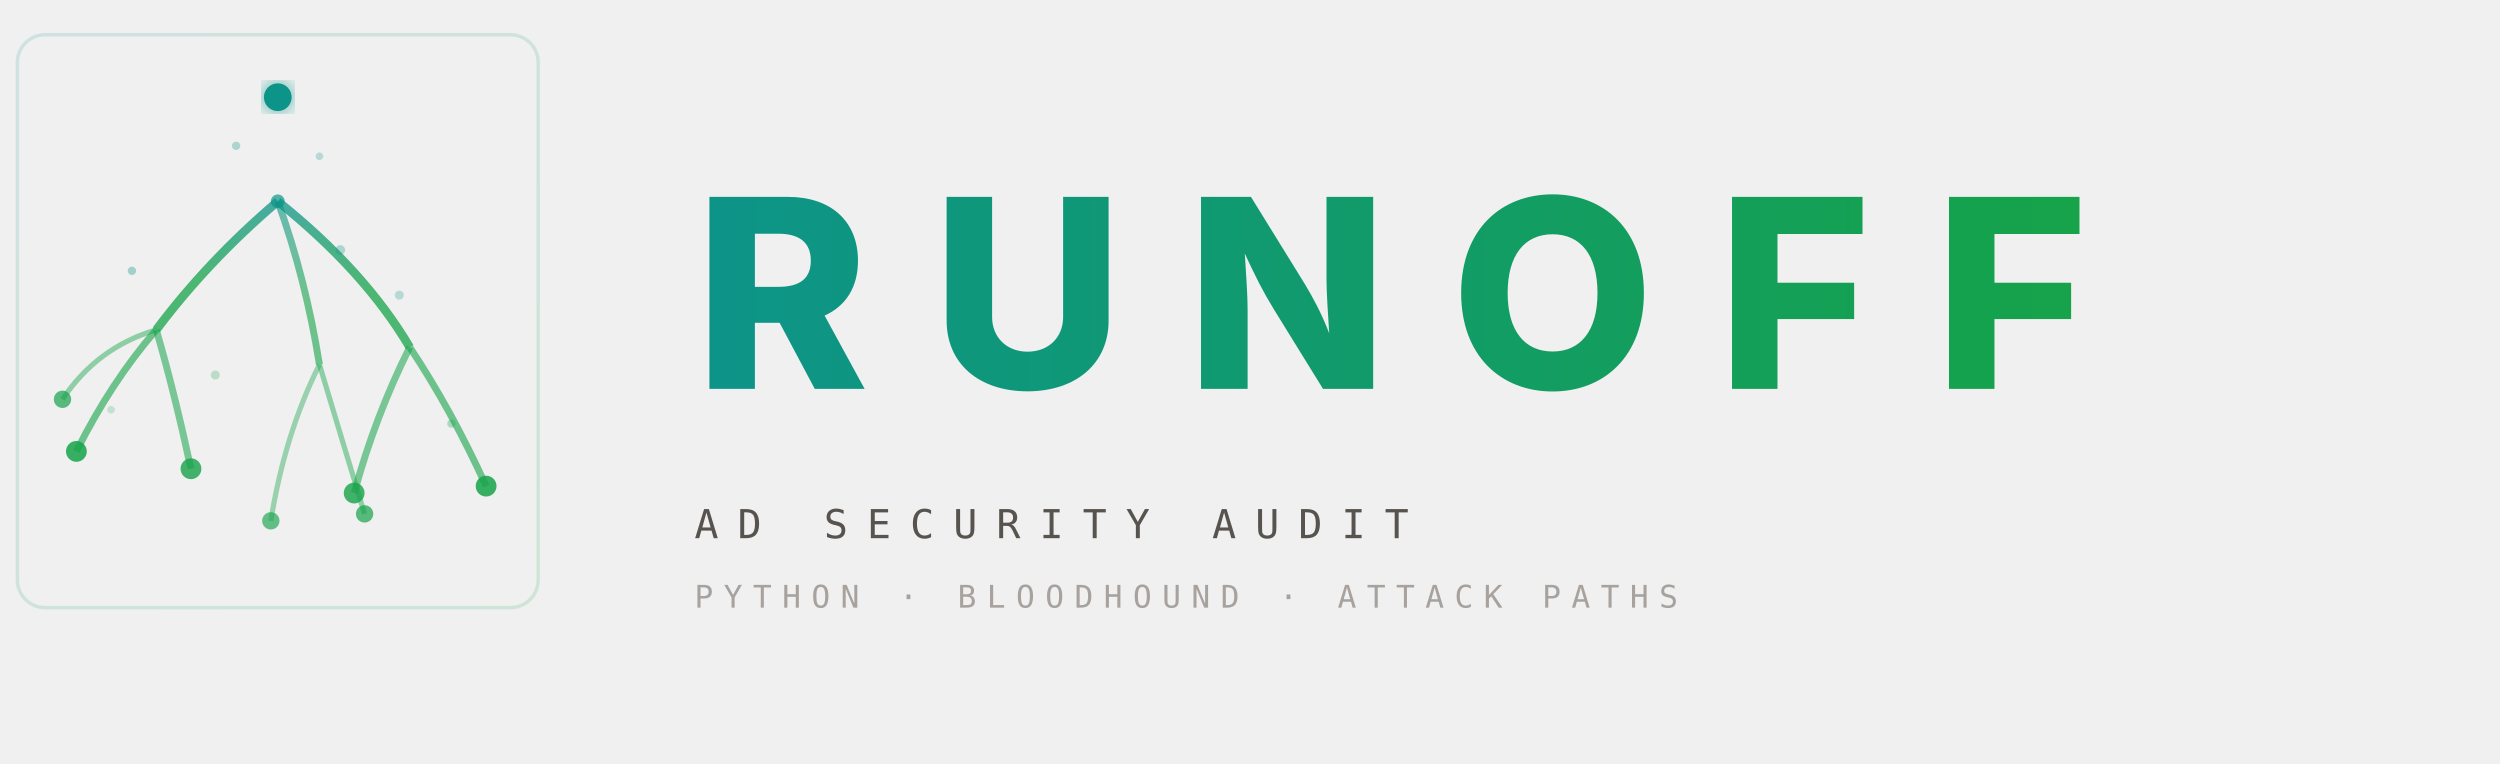
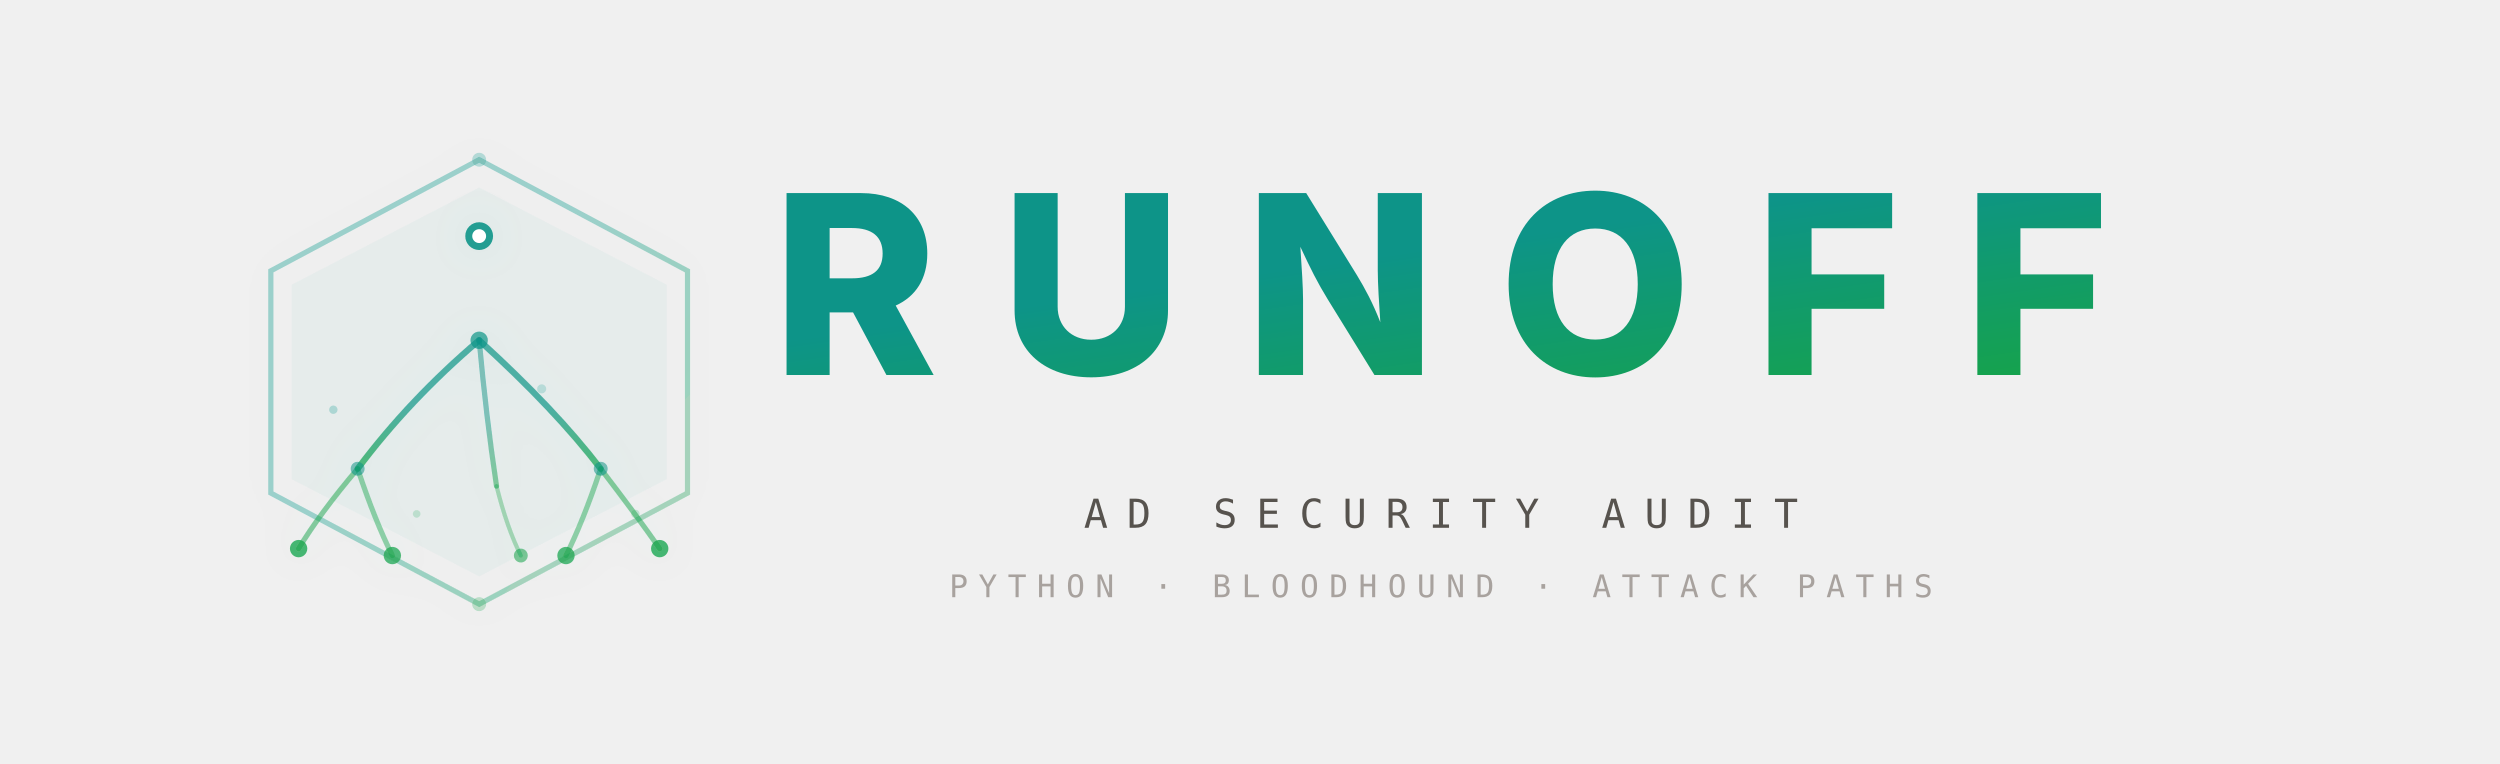
- <svg xmlns="http://www.w3.org/2000/svg" viewBox="0 0 720 220">
+ <svg xmlns="http://www.w3.org/2000/svg" viewBox="0 0 720 220" fill="none">
  <defs>
-     <linearGradient id="accentGrad" x1="0%" y1="0%" x2="100%" y2="100%">
-       <stop offset="0%" style="stop-color:#0d9488" />
-       <stop offset="100%" style="stop-color:#16a34a" />
+     <linearGradient id="g1" x1="0%" y1="0%" x2="100%" y2="100%">
+       <stop offset="0%" stop-color="#0d9488" />
+       <stop offset="40%" stop-color="#0d9488" />
+       <stop offset="100%" stop-color="#16a34a" />
    </linearGradient>
-     <linearGradient id="branchGrad1" x1="0%" y1="0%" x2="0%" y2="100%">
-       <stop offset="0%" style="stop-color:#0d9488" />
-       <stop offset="100%" style="stop-color:#16a34a" />
+     <linearGradient id="g2" x1="0%" y1="100%" x2="100%" y2="0%">
+       <stop offset="0%" stop-color="#16a34a" />
+       <stop offset="100%" stop-color="#0d9488" />
    </linearGradient>
-     <linearGradient id="branchGrad2" x1="0%" y1="0%" x2="0%" y2="100%">
-       <stop offset="0%" style="stop-color:#0d9488" />
-       <stop offset="60%" style="stop-color:#16a34a" />
-       <stop offset="100%" style="stop-color:#16a34a" />
+     <linearGradient id="g3" x1="0%" y1="0%" x2="0%" y2="100%">
+       <stop offset="0%" stop-color="#0d9488" />
+       <stop offset="50%" stop-color="#0d9488" />
+       <stop offset="100%" stop-color="#16a34a" />
    </linearGradient>
-     <linearGradient id="textGrad" x1="0%" y1="0%" x2="100%" y2="0%">
-       <stop offset="0%" style="stop-color:#0d9488" />
-       <stop offset="100%" style="stop-color:#16a34a" />
-     </linearGradient>
-     <filter id="glow">
-       <feGaussianBlur stdDeviation="3" result="blur" />
-       <feMerge>
-         <feMergeNode in="blur" />
-         <feMergeNode in="SourceGraphic" />
-       </feMerge>
+     <filter id="softglow" x="-30%" y="-30%" width="160%" height="160%">
+       <feGaussianBlur in="SourceAlpha" stdDeviation="6" result="blur" />
+       <feFlood flood-color="#0d9488" flood-opacity="0.1" result="color" />
+       <feComposite in="color" in2="blur" operator="in" result="shadow" />
+       <feComposite in="SourceGraphic" in2="shadow" operator="over" />
    </filter>
  </defs>
-   <circle cx="80" cy="28" r="4" fill="#0d9488" filter="url(#glow)" />
-   <line x1="80" y1="32" x2="80" y2="58" stroke="url(#branchGrad1)" stroke-width="2.5" opacity="0.85" />
-   <circle cx="80" cy="58" r="2" fill="#0d9488" opacity="0.7" />
-   <path d="M80,58 Q60,75 45,95" fill="none" stroke="url(#branchGrad2)" stroke-width="2.5" opacity="0.75" />
-   <path d="M45,95 Q32,110 22,130" fill="none" stroke="#16a34a" stroke-width="2" opacity="0.6" />
-   <path d="M45,95 Q50,112 55,135" fill="none" stroke="#16a34a" stroke-width="2" opacity="0.55" />
-   <path d="M45,95 Q28,100 18,115" fill="none" stroke="#16a34a" stroke-width="1.5" opacity="0.45" />
-   <path d="M80,58 Q105,78 118,100" fill="none" stroke="url(#branchGrad2)" stroke-width="2.5" opacity="0.75" />
-   <path d="M118,100 Q130,118 140,140" fill="none" stroke="#16a34a" stroke-width="2" opacity="0.6" />
-   <path d="M118,100 Q108,120 102,142" fill="none" stroke="#16a34a" stroke-width="2" opacity="0.55" />
-   <path d="M80,58 Q88,80 92,105" fill="none" stroke="url(#branchGrad2)" stroke-width="2" opacity="0.6" />
-   <path d="M92,105 Q98,125 105,148" fill="none" stroke="#16a34a" stroke-width="1.5" opacity="0.45" />
-   <path d="M92,105 Q82,125 78,150" fill="none" stroke="#16a34a" stroke-width="1.5" opacity="0.4" />
-   <circle cx="22" cy="130" r="3" fill="#16a34a" opacity="0.85" />
-   <circle cx="55" cy="135" r="3" fill="#16a34a" opacity="0.8" />
-   <circle cx="18" cy="115" r="2.5" fill="#16a34a" opacity="0.7" />
-   <circle cx="140" cy="140" r="3" fill="#16a34a" opacity="0.85" />
-   <circle cx="102" cy="142" r="3" fill="#16a34a" opacity="0.8" />
-   <circle cx="105" cy="148" r="2.5" fill="#16a34a" opacity="0.7" />
-   <circle cx="78" cy="150" r="2.5" fill="#16a34a" opacity="0.65" />
-   <circle cx="38" cy="78" r="1.2" fill="#0d9488" opacity="0.35" />
-   <circle cx="98" cy="72" r="1.4" fill="#0d9488" opacity="0.3" />
-   <circle cx="62" cy="108" r="1.3" fill="#16a34a" opacity="0.25" />
-   <circle cx="130" cy="122" r="1.2" fill="#16a34a" opacity="0.3" />
-   <circle cx="32" cy="118" r="1.1" fill="#16a34a" opacity="0.2" />
-   <circle cx="115" cy="85" r="1.3" fill="#0d9488" opacity="0.25" />
-   <circle cx="68" cy="42" r="1.2" fill="#0d9488" opacity="0.3" />
-   <circle cx="92" cy="45" r="1.1" fill="#0d9488" opacity="0.25" />
-   <rect x="5" y="10" width="150" height="165" rx="8" fill="none" stroke="url(#accentGrad)" stroke-width="1" opacity="0.15" />
-   <text x="200" y="112" font-family="'Inter','Segoe UI',system-ui,sans-serif" font-size="76" font-weight="800" letter-spacing="18" fill="url(#textGrad)">RUNOFF</text>
-   <line x1="200" y1="132" x2="610" y2="132" stroke="url(#accentGrad)" stroke-width="0.8" opacity="0.25" />
-   <text x="200" y="155" font-family="'JetBrains Mono','SF Mono','Cascadia Code',monospace" font-size="11.5" letter-spacing="5.5" fill="#57534e">AD SECURITY AUDIT</text>
-   <text x="200" y="175" font-family="'JetBrains Mono','SF Mono','Cascadia Code',monospace" font-size="9" letter-spacing="3" fill="#a8a29e">PYTHON · BLOODHOUND · ATTACK PATHS</text>
+   <g transform="translate(58, 40)" filter="url(#softglow)">
+     <path d="M 80 6 L 140 38 L 140 102 L 80 134 L 20 102 L 20 38 Z" fill="none" stroke="url(#g1)" stroke-width="1.5" opacity="0.35" />
+     <path d="M 80 14 L 134 42 L 134 98 L 80 126 L 26 98 L 26 42 Z" fill="#0d9488" opacity="0.04" />
+     <circle cx="80" cy="28" r="4" fill="#0d9488" opacity="0.9" />
+     <circle cx="80" cy="28" r="2" fill="#ffffff" />
+     <line x1="80" y1="32" x2="80" y2="58" stroke="url(#g3)" stroke-width="2" stroke-linecap="round" opacity="0.8" />
+     <circle cx="80" cy="58" r="2.5" fill="#0d9488" opacity="0.7" />
+     <path d="M 80 58 Q 60 75 45 95" fill="none" stroke="url(#g3)" stroke-width="1.8" stroke-linecap="round" opacity="0.7" />
+     <path d="M 45 95 Q 34 108 28 118" fill="none" stroke="#16a34a" stroke-width="1.5" stroke-linecap="round" opacity="0.5" />
+     <path d="M 45 95 Q 50 110 55 120" fill="none" stroke="#16a34a" stroke-width="1.5" stroke-linecap="round" opacity="0.45" />
+     <path d="M 80 58 Q 102 78 115 95" fill="none" stroke="url(#g3)" stroke-width="1.8" stroke-linecap="round" opacity="0.7" />
+     <path d="M 115 95 Q 125 108 132 118" fill="none" stroke="#16a34a" stroke-width="1.5" stroke-linecap="round" opacity="0.5" />
+     <path d="M 115 95 Q 110 110 105 120" fill="none" stroke="#16a34a" stroke-width="1.5" stroke-linecap="round" opacity="0.45" />
+     <path d="M 80 58 Q 82 80 85 100" fill="none" stroke="url(#g3)" stroke-width="1.5" stroke-linecap="round" opacity="0.5" />
+     <path d="M 85 100 Q 88 112 92 120" fill="none" stroke="#16a34a" stroke-width="1.2" stroke-linecap="round" opacity="0.35" />
+     <circle cx="28" cy="118" r="2.5" fill="#16a34a" opacity="0.75" />
+     <circle cx="55" cy="120" r="2.5" fill="#16a34a" opacity="0.7" />
+     <circle cx="132" cy="118" r="2.5" fill="#16a34a" opacity="0.75" />
+     <circle cx="105" cy="120" r="2.5" fill="#16a34a" opacity="0.7" />
+     <circle cx="92" cy="120" r="2" fill="#16a34a" opacity="0.55" />
+     <circle cx="45" cy="95" r="2" fill="#0d9488" opacity="0.55" />
+     <circle cx="115" cy="95" r="2" fill="#0d9488" opacity="0.55" />
+     <circle cx="38" cy="78" r="1.2" fill="#0d9488" opacity="0.25" />
+     <circle cx="98" cy="72" r="1.3" fill="#0d9488" opacity="0.2" />
+     <circle cx="62" cy="108" r="1.1" fill="#16a34a" opacity="0.18" />
+     <circle cx="125" cy="108" r="1.2" fill="#16a34a" opacity="0.2" />
+     <circle cx="80" cy="6" r="2" fill="#0d9488" opacity="0.25" />
+     <circle cx="80" cy="134" r="2" fill="#16a34a" opacity="0.25" />
+   </g>
+   <text x="415" y="108" font-family="'SF Pro Display', 'Inter', 'Segoe UI', 'Helvetica Neue', Arial, sans-serif" font-size="72" font-weight="800" letter-spacing="18" fill="url(#g1)" text-anchor="middle">RUNOFF</text>
+   <line x1="280" y1="128" x2="550" y2="128" stroke="url(#g1)" stroke-width="0.8" opacity="0.2" />
+   <text x="415" y="152" font-family="'SF Mono', 'JetBrains Mono', 'Fira Code', 'Cascadia Code', monospace" font-size="11.5" font-weight="400" letter-spacing="5.5" fill="#57534e" text-anchor="middle">AD SECURITY AUDIT</text>
+   <text x="415" y="172" font-family="'SF Mono', 'JetBrains Mono', 'Fira Code', monospace" font-size="9" font-weight="400" letter-spacing="3" fill="#a8a29e" text-anchor="middle">PYTHON  ·  BLOODHOUND  ·  ATTACK PATHS</text>
</svg>
